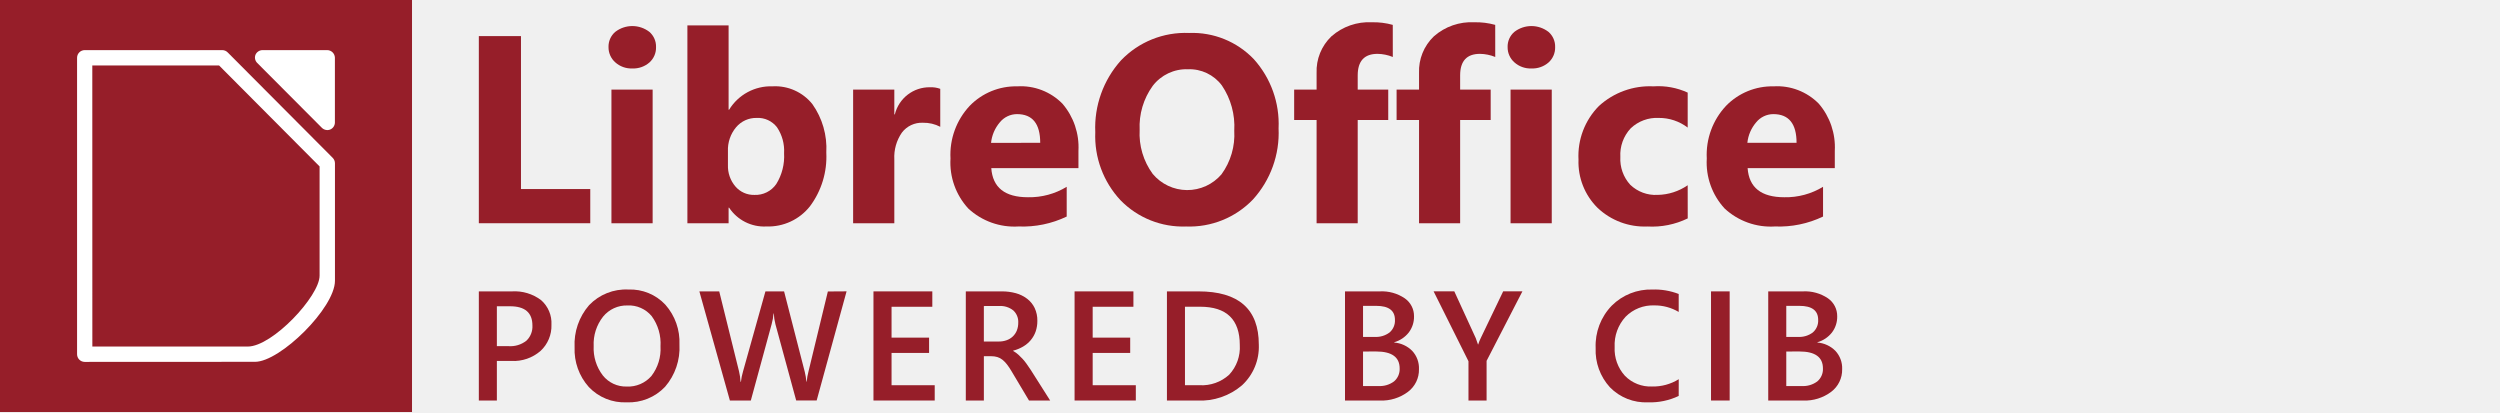
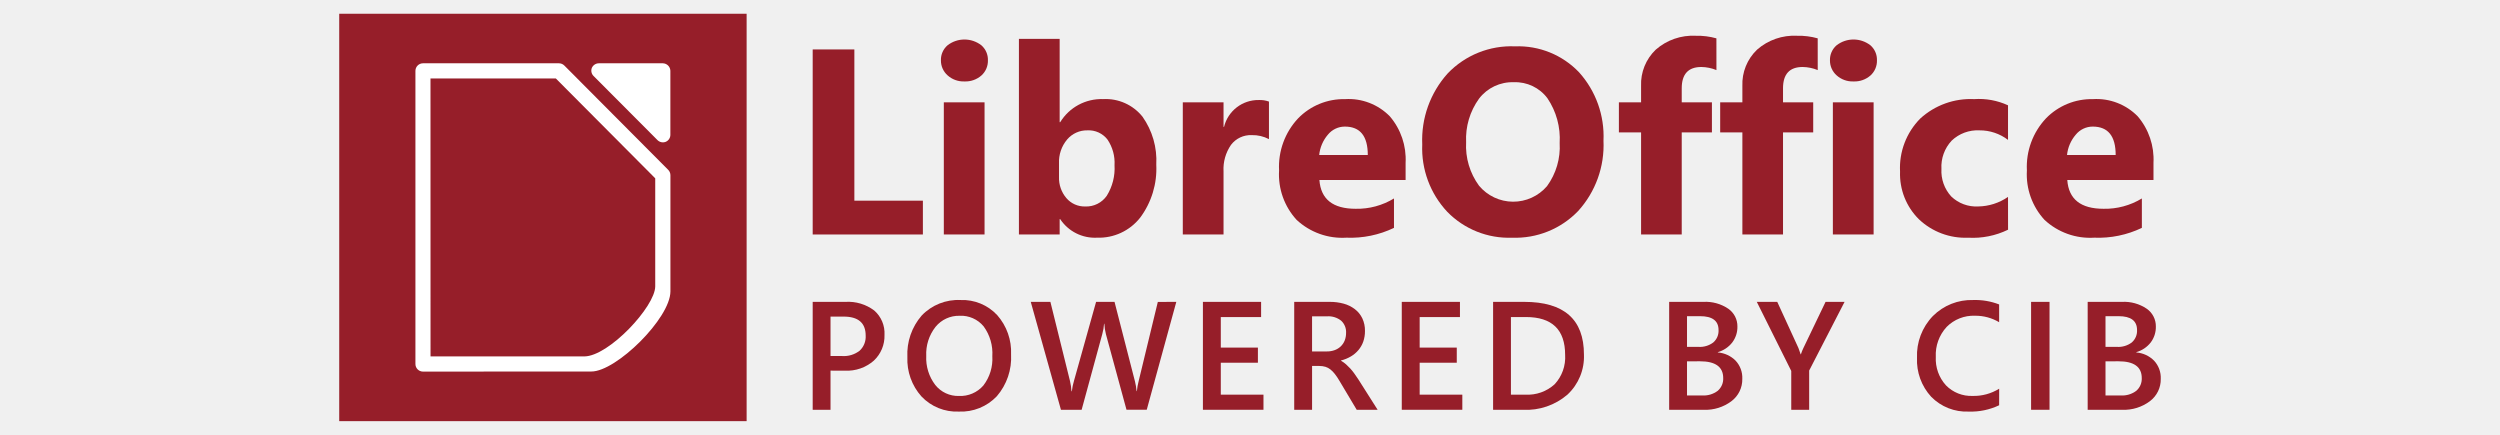
- <svg xmlns="http://www.w3.org/2000/svg" xmlns:xlink="http://www.w3.org/1999/xlink" version="1.1" x="0px" y="0px" viewBox="0 0 486 80.175" xml:space="preserve" id="svg3336" width="486" height="80.175">
+ <svg xmlns="http://www.w3.org/2000/svg" xmlns:xlink="http://www.w3.org/1999/xlink" version="1.1" x="0px" y="0px" viewBox="0 0 491.5 85.5" xml:space="preserve" id="svg3336" width="491.5" height="85.5">
  <defs id="defs3472">
    <clipPath clipPathUnits="userSpaceOnUse" id="clipPath4978">
      <rect style="fill:#5fa243;fill-opacity:1" id="rect4980" width="113.625" height="79.875" x="72.875" y="50.125" />
    </clipPath>
    <style id="style1078">
      .cls-1 {
        fill: #961e29;
      }

      .cls-2 {
        fill: #fff;
      }
    </style>
    <style id="style943">
      .cls-1 {
        fill: #961e29;
      }

      .cls-2 {
        fill: #fff;
      }
    </style>
  </defs>
  <style type="text/css" id="style3338">
	.st0{display:none;}
	.st1{display:inline;}
	.st2{fill:#5FA243;}
	.st3{fill:#FFFFFF;}
	.st4{fill-rule:evenodd;clip-rule:evenodd;fill:#FFFFFF;}
	.st5{fill:#C12521;}
	.st6{clip-path:url(#SVGID_2_);fill:#FFFFFF;}
	.st7{display:inline;fill:#5FA243;}
	.st8{display:inline;fill:#C12521;}
	.st9{display:inline;fill:#FFFFFF;}
	.st10{clip-path:url(#SVGID_4_);fill:#FFFFFF;}
	.st11{font-family:'CIBUnit';}
	.st12{font-size:17px;}
</style>
-   <g id="alte_version" class="st0" style="display:none" transform="translate(-52.8772,-103.7661)">
+   <g id="alte_version" class="st0" style="display:none" transform="translate(-52.8772,-98.44105)">
    <g class="st1" id="g3341" style="display:inline">
      <polygon class="st2" points="262,-250 262,-64 0,-64 0,-249.9 " id="polygon3343" style="fill:#5fa243" />
    </g>
    <g id="Libre_2_" class="st1" style="display:inline">
      <polyline class="st3" points="73.7,-207.5 73.7,-182.8 89.6,-182.8 89.6,-186.5 78.6,-186.5 78.6,-207.5 73.7,-207.5   " id="polyline3346" style="fill:#ffffff" />
-       <path class="st3" d="m 92.6,-182.8 4.9,0 0,-17.8 -4.9,0 0,17.8 m 2.4,-19.3 c 1.5,0 2.8,-1.2 2.8,-2.8 0,-1.5 -1.3,-2.8 -2.8,-2.8 -1.6,0 -2.8,1.3 -2.8,2.8 0,1.6 1.3,2.8 2.8,2.8" id="path3348" style="fill:#ffffff" />
-       <path class="st3" d="m 105.9,-198.5 0,0 -0.1,-10.5 -4.8,0 0,26.2 4.8,0 0.1,-2.1 0.1,0 c 1.5,1.7 3,2.4 5.6,2.4 4.7,0 7.8,-4.3 7.8,-9.6 0,-5.1 -2.8,-8.9 -7.6,-8.9 -2.7,0.1 -4.2,0.9 -5.9,2.5 m 0,6.4 c 0,-3.1 1.4,-5.1 4,-5.1 2.9,0 4.4,2.1 4.4,5.5 0,3.4 -1.4,5.5 -4.3,5.5 -2.5,0 -4.1,-2 -4.1,-5.1 l 0,-0.8" id="path3350" style="fill:#ffffff" />
-       <path class="st3" d="m 132.4,-200.9 c -2.3,0.1 -4.5,1.6 -5.6,3.5 l -0.1,0 -0.1,-3.2 -4.8,0 0,17.8 4.9,0 0,-6.7 c 0,-3.6 0.7,-4.8 1.8,-5.7 1,-0.7 2.1,-1 3.7,-1.1 l 0.2,-4.6" id="path3352" style="fill:#ffffff" />
-       <path class="st3" d="m 150.3,-192.7 c 0,-4.4 -2.7,-8.2 -7.3,-8.2 -5.6,0 -9.2,3.9 -9.2,9.7 0,5.7 3.7,8.8 9.2,8.8 2.6,0 4.4,-0.4 6.1,-1.2 l -0.5,-3.6 c -1.6,0.7 -3.2,1.1 -5,1.1 -2.9,0 -4.8,-1.3 -5,-4.1 l 11.5,0 c 0.1,-0.7 0.2,-1.7 0.2,-2.5 m -7.9,-4.5 c 2.1,0 3.1,1.7 3.2,3.5 l -6.9,0 c 0.4,-2 1.8,-3.5 3.7,-3.5" id="path3354" style="fill:#ffffff" />
+       <path class="st3" d="m 92.6,-182.8 h 4.9 v -17.8 h -4.9 v 17.8 m 2.4,-19.3 c 1.5,0 2.8,-1.2 2.8,-2.8 0,-1.5 -1.3,-2.8 -2.8,-2.8 -1.6,0 -2.8,1.3 -2.8,2.8 0,1.6 1.3,2.8 2.8,2.8" id="path3348" style="fill:#ffffff" />
+       <path class="st3" d="m 105.9,-198.5 v 0 L 105.8,-209 H 101 v 26.2 h 4.8 l 0.1,-2.1 h 0.1 c 1.5,1.7 3,2.4 5.6,2.4 4.7,0 7.8,-4.3 7.8,-9.6 0,-5.1 -2.8,-8.9 -7.6,-8.9 -2.7,0.1 -4.2,0.9 -5.9,2.5 m 0,6.4 c 0,-3.1 1.4,-5.1 4,-5.1 2.9,0 4.4,2.1 4.4,5.5 0,3.4 -1.4,5.5 -4.3,5.5 -2.5,0 -4.1,-2 -4.1,-5.1 v -0.8" id="path3350" style="fill:#ffffff" />
+       <path class="st3" d="m 132.4,-200.9 c -2.3,0.1 -4.5,1.6 -5.6,3.5 h -0.1 l -0.1,-3.2 h -4.8 v 17.8 h 4.9 v -6.7 c 0,-3.6 0.7,-4.8 1.8,-5.7 1,-0.7 2.1,-1 3.7,-1.1 l 0.2,-4.6" id="path3352" style="fill:#ffffff" />
+       <path class="st3" d="m 150.3,-192.7 c 0,-4.4 -2.7,-8.2 -7.3,-8.2 -5.6,0 -9.2,3.9 -9.2,9.7 0,5.7 3.7,8.8 9.2,8.8 2.6,0 4.4,-0.4 6.1,-1.2 l -0.5,-3.6 c -1.6,0.7 -3.2,1.1 -5,1.1 -2.9,0 -4.8,-1.3 -5,-4.1 h 11.5 c 0.1,-0.7 0.2,-1.7 0.2,-2.5 m -7.9,-4.5 c 2.1,0 3.1,1.7 3.2,3.5 h -6.9 c 0.4,-2 1.8,-3.5 3.7,-3.5" id="path3354" style="fill:#ffffff" />
      <path class="st3" d="m 165,-207.8 c -6.5,0 -11.9,4.8 -11.9,12.7 0,7.9 5.4,12.7 11.9,12.7 6.5,0 11.9,-4.8 11.9,-12.7 0.1,-8 -5.3,-12.7 -11.9,-12.7 m 0,2.4 c 4.9,0 8.6,3.6 8.6,10.2 0,6.6 -3.7,10.2 -8.6,10.2 -4.9,0 -8.6,-3.6 -8.6,-10.2 0.1,-6.5 3.8,-10.2 8.6,-10.2" id="path3356" style="fill:#ffffff" />
-       <path class="st3" d="m 181.6,-201.5 0,1.1 -2.9,0 0,2.3 2.9,0 0,15.3 3,0 0,-15.3 4.5,0 0,-2.3 -4.5,0 0,-1.6 c 0,-3.2 1.3,-5 3.8,-5 1.1,0 1.9,0.2 2.5,0.4 l 0.3,-2.3 c -0.7,-0.3 -1.9,-0.5 -2.9,-0.5 -4.2,0 -6.7,2.8 -6.7,7.9" id="path3358" style="fill:#ffffff" />
-       <path class="st3" d="m 191.7,-201.5 0,1.1 -2.9,0 0,2.3 2.9,0 0,15.3 3,0 0,-15.3 4.5,0 0,-2.3 -4.5,0 0,-1.6 c 0,-3.2 1.3,-5 3.8,-5 1.1,0 1.9,0.2 2.5,0.4 l 0.3,-2.3 c -0.7,-0.3 -1.9,-0.5 -2.9,-0.5 -4.2,0 -6.7,2.8 -6.7,7.9" id="path3360" style="fill:#ffffff" />
-       <path class="st3" d="m 202.8,-182.8 3,0 0,-17.6 -3,0 0,17.6 m 1.5,-20.2 c 1.1,0 1.9,-0.8 1.9,-1.9 0,-1.1 -0.8,-1.9 -1.9,-1.9 -1.1,0 -1.9,0.8 -1.9,1.9 0.1,1.1 0.9,1.9 1.9,1.9" id="path3362" style="fill:#ffffff" />
+       <path class="st3" d="m 181.6,-201.5 v 1.1 h -2.9 v 2.3 h 2.9 v 15.3 h 3 v -15.3 h 4.5 v -2.3 h -4.5 v -1.6 c 0,-3.2 1.3,-5 3.8,-5 1.1,0 1.9,0.2 2.5,0.4 l 0.3,-2.3 c -0.7,-0.3 -1.9,-0.5 -2.9,-0.5 -4.2,0 -6.7,2.8 -6.7,7.9" id="path3358" style="fill:#ffffff" />
+       <path class="st3" d="m 191.7,-201.5 v 1.1 h -2.9 v 2.3 h 2.9 v 15.3 h 3 v -15.3 h 4.5 v -2.3 h -4.5 v -1.6 c 0,-3.2 1.3,-5 3.8,-5 1.1,0 1.9,0.2 2.5,0.4 l 0.3,-2.3 c -0.7,-0.3 -1.9,-0.5 -2.9,-0.5 -4.2,0 -6.7,2.8 -6.7,7.9" id="path3360" style="fill:#ffffff" />
+       <path class="st3" d="m 202.8,-182.8 h 3 v -17.6 h -3 v 17.6 m 1.5,-20.2 c 1.1,0 1.9,-0.8 1.9,-1.9 0,-1.1 -0.8,-1.9 -1.9,-1.9 -1.1,0 -1.9,0.8 -1.9,1.9 0.1,1.1 0.9,1.9 1.9,1.9" id="path3362" style="fill:#ffffff" />
      <path class="st3" d="m 212.2,-191.7 c 0,-4.4 2.7,-6.8 6.1,-6.8 1.8,0 3.4,0.4 4.7,1.1 l 0.3,-2.3 c -1.1,-0.5 -2.8,-1.1 -4.8,-1.1 -5.4,0 -9.5,3.3 -9.5,9.5 0,5.8 3.7,8.9 8.6,8.9 2.2,0 3.7,-0.3 5.5,-1 l -0.3,-2.3 c -1.5,0.7 -3.2,1 -4.7,1 -3.5,0 -5.9,-2.3 -5.9,-7" id="path3364" style="fill:#ffffff" />
-       <path class="st3" d="m 240.5,-190.9 c 0.1,-0.7 0.1,-1.2 0.1,-1.8 0,-4.5 -2.4,-8.1 -6.9,-8.1 -4.9,0 -8.5,4.1 -8.5,9.5 0,6 3.6,8.9 8.5,8.9 2.2,0 3.8,-0.3 5.5,-1 l -0.3,-2.3 c -1.3,0.7 -3.3,1 -4.8,1 -3.5,0 -5.8,-2.2 -5.9,-6.2 l 12.3,0 m -7,-7.5 c 2.7,0 4.1,2.2 4.1,5.1 l -9.2,0 c 0.5,-3.1 2.2,-5.1 5.1,-5.1" id="path3366" style="fill:#ffffff" />
-       <path class="st4" d="m 47.3,-224.2 c -0.4,0 -0.8,0.2 -1,0.6 -0.2,0.4 -0.1,0.8 0.2,1.1 l 8.7,8.8 c 0.3,0.3 0.7,0.4 1.1,0.2 0.4,-0.2 0.6,-0.5 0.6,-0.9 l 0,-8.8 c 0,-0.5 -0.5,-1 -1,-1 l -8.6,0 0,0 z m 0,0" id="path3368" style="clip-rule:evenodd;fill:#ffffff;fill-rule:evenodd" />
-       <path class="st4" d="m 23.4,-224.2 c -0.5,0 -1,0.5 -1,1 l 0,39.9 c 0,0.5 0.5,1 1,1 l 32.6,0 c 0.5,0 1,-0.5 1,-1 l 0,-25.7 c 0,-0.3 -0.1,-0.5 -0.3,-0.7 l -14.1,-14.2 c -0.2,-0.2 -0.5,-0.3 -0.7,-0.3 l -18.5,0 0,0 z m 1,2.1 17.1,0 13.5,13.6 0,24.3 -30.6,0 0,-37.9 0,0 z m 0,0" id="path3370" style="clip-rule:evenodd;fill:#ffffff;fill-rule:evenodd" />
+       <path class="st3" d="m 240.5,-190.9 c 0.1,-0.7 0.1,-1.2 0.1,-1.8 0,-4.5 -2.4,-8.1 -6.9,-8.1 -4.9,0 -8.5,4.1 -8.5,9.5 0,6 3.6,8.9 8.5,8.9 2.2,0 3.8,-0.3 5.5,-1 l -0.3,-2.3 c -1.3,0.7 -3.3,1 -4.8,1 -3.5,0 -5.8,-2.2 -5.9,-6.2 h 12.3 m -7,-7.5 c 2.7,0 4.1,2.2 4.1,5.1 h -9.2 c 0.5,-3.1 2.2,-5.1 5.1,-5.1" id="path3366" style="fill:#ffffff" />
+       <path class="st4" d="m 47.3,-224.2 c -0.4,0 -0.8,0.2 -1,0.6 -0.2,0.4 -0.1,0.8 0.2,1.1 l 8.7,8.8 c 0.3,0.3 0.7,0.4 1.1,0.2 0.4,-0.2 0.6,-0.5 0.6,-0.9 v -8.8 c 0,-0.5 -0.5,-1 -1,-1 z m 0,0" id="path3368" style="clip-rule:evenodd;fill:#ffffff;fill-rule:evenodd" />
+       <path class="st4" d="m 23.4,-224.2 c -0.5,0 -1,0.5 -1,1 v 39.9 c 0,0.5 0.5,1 1,1 H 56 c 0.5,0 1,-0.5 1,-1 V -209 c 0,-0.3 -0.1,-0.5 -0.3,-0.7 l -14.1,-14.2 c -0.2,-0.2 -0.5,-0.3 -0.7,-0.3 z m 1,2.1 h 17.1 l 13.5,13.6 v 24.3 H 24.4 Z m 0,0" id="path3370" style="clip-rule:evenodd;fill:#ffffff;fill-rule:evenodd" />
    </g>
    <g class="st1" id="g3372" style="display:inline">
-       <path class="st5" d="m 0,-103.5 0.1,39.5 261.9,0 0,-112 c -82,46.9 -180.2,-13.4 -262,72.5 z" id="path3374" style="fill:#c12521" />
+       <path class="st5" d="M 0,-103.5 0.1,-64 H 262 v -112 c -82,46.9 -180.2,-13.4 -262,72.5 z" id="path3374" style="fill:#c12521" />
    </g>
    <g class="st1" id="g3376" style="display:inline">
      <path class="st3" d="m 313.7,-253 c 0,0 -0.3,1.4 -1,4.1 -0.6,2.7 -1.7,6.6 -3.2,11.5 -1.6,4.9 -3.6,10.8 -6.6,17.4 -3,6.6 -6.9,13.8 -12.1,21 -0.7,0.9 -1.3,1.8 -2,2.7 -0.7,0.9 -1.5,1.8 -2.2,2.7 -0.4,0.4 -0.7,0.9 -1.1,1.4 -0.4,0.4 -0.8,0.9 -1.2,1.3 -0.8,0.9 -1.6,1.8 -2.4,2.6 -0.8,0.9 -1.7,1.7 -2.6,2.6 -0.4,0.4 -0.9,0.9 -1.3,1.3 -0.4,0.4 -0.9,0.8 -1.4,1.2 -0.9,0.8 -1.9,1.6 -2.9,2.5 -1,0.8 -2,1.5 -3,2.3 -4.1,3 -8.6,5.9 -13.4,8.3 -4.8,2.4 -9.9,4.6 -15.2,6.3 -10.6,3.5 -22,5.7 -33.5,7 -11.6,1.4 -23.3,1.8 -35.1,2.1 -11.7,0.2 -23.4,0.5 -35,0.7 -11.5,0.3 -22.8,0.9 -33.7,2.1 -10.9,1.1 -21.3,3 -31,5.4 -9.7,2.5 -18.6,5.6 -26.6,9.2 -8,3.6 -14.9,7.6 -20.8,11.6 -1.5,0.9 -2.9,2 -4.2,3 -0.7,0.5 -1.3,1 -2,1.4 -0.6,0.5 -1.2,1 -1.8,1.5 -1.2,0.9 -2.4,1.8 -3.5,2.7 -1.1,0.9 -2.1,1.8 -3.1,2.6 -2,1.6 -3.6,3.2 -5.1,4.6 -1.5,1.3 -2.7,2.5 -3.6,3.5 -2,1.9 -3,3 -3,3 0,0 1,-1.1 2.8,-3.2 0.9,-1 2,-2.3 3.4,-3.7 1.4,-1.4 3,-3.1 4.9,-4.8 3.7,-3.6 8.5,-7.6 14.4,-11.7 5.8,-4.2 12.8,-8.4 20.8,-12.1 8,-3.8 17,-7.1 26.8,-9.8 9.8,-2.6 20.3,-4.6 31.3,-6 11,-1.4 22.3,-2.1 33.9,-2.6 11.6,-0.5 23.3,-0.7 35,-1.1 11.7,-0.4 23.4,-1 34.7,-2.3 11.4,-1.3 22.4,-3.5 32.7,-6.8 10.2,-3.5 19.6,-8.2 27.6,-14 1,-0.7 2,-1.5 2.9,-2.2 0.9,-0.8 1.9,-1.6 2.8,-2.3 0.9,-0.8 1.8,-1.6 2.7,-2.4 0.9,-0.8 1.7,-1.6 2.6,-2.4 0.8,-0.8 1.6,-1.7 2.4,-2.5 0.4,-0.4 0.8,-0.8 1.2,-1.2 0.4,-0.4 0.7,-0.9 1.1,-1.3 0.7,-0.9 1.5,-1.7 2.2,-2.5 0.7,-0.8 1.4,-1.7 2,-2.6 5.3,-6.8 9.4,-13.8 12.6,-20 3.3,-6.3 5.6,-12 7.5,-16.8 0.9,-2.4 1.7,-4.5 2.4,-6.4 0.4,-0.9 0.6,-1.8 0.9,-2.6 0.3,-0.8 0.5,-1.5 0.7,-2.2 0.8,-2.7 1.3,-4.1 1.3,-4.1 z" id="path3378" style="fill:#ffffff" />
    </g>
    <g class="st1" id="g3380" style="display:inline">
-       <path class="st3" d="m 185.1,-89.2 c 0,1.9 -2.3,4 -4.2,4 -1.2,0 -3.4,0 -3.4,0 l 0,-33.6 7.6,0 0,29.6 0,0 z" id="path3382" style="fill:#ffffff" />
+       <path class="st3" d="m 185.1,-89.2 c 0,1.9 -2.3,4 -4.2,4 -1.2,0 -3.4,0 -3.4,0 v -33.6 h 7.6 z" id="path3382" style="fill:#ffffff" />
      <g id="g3384">
        <defs id="defs3386">
          <rect id="SVGID_1_" x="147.6" y="-126.7" width="92.7" height="42" />
        </defs>
        <clipPath id="SVGID_2_">
          <use xlink:href="#SVGID_1_" style="overflow:visible" id="use3390" x="0" y="0" width="100%" height="100%" />
        </clipPath>
-         <path class="st6" d="m 207.1,-108.8 c 0,-1.3 -0.3,-2.3 -0.9,-2.8 -0.6,-0.5 -1.7,-0.8 -3.1,-0.8 l -6.1,0 0,7.3 6.3,0 c 1.3,0 2.3,-0.3 2.9,-0.9 0.6,-0.5 0.9,-1.5 0.9,-2.8 l 0,0 z m 0.8,13.3 c 0,-1.4 -0.3,-2.4 -1,-3.1 -0.7,-0.6 -1.8,-0.9 -3.5,-0.9 l -6.5,0 0,8.1 6.7,0 c 0,0 2.6,-0.3 3.3,-0.9 0.7,-0.5 1,-1.6 1,-3.2 l 0,0 z m -14.3,-23.3 c 0.8,0 9.7,0 9.7,0 3.7,0 6.4,0.8 8.2,2.3 1.8,1.5 2.7,3.6 2.7,6.3 0,1.9 -0.4,3.4 -1.2,4.6 -0.8,1.2 -1.9,2.1 -3.2,2.6 l 0,0.1 c 3.8,1 5.7,3.7 5.7,7.9 0,1.5 -0.2,2.9 -0.7,4.1 -0.5,1.2 -1.2,2.2 -2.1,3.1 -1,0.9 -2.2,1.5 -3.7,1.9 -1.5,0.4 -3.3,0.7 -5.4,0.7 l -13.8,0 c 0,0 0,-29.6 0,-29.6 -0.1,-1.5 2.2,-4 3.8,-4 l 0,0 z" id="path3392" clip-path="url(#SVGID_2_)" style="fill:#ffffff" />
-         <path class="st6" d="m 167.1,-112.3 c -9.3,-1.4 -11.6,1.8 -11.6,10.3 0,8.2 2.3,11.3 12.4,10.3 3.2,-0.3 3.9,0.7 4.5,5.6 -1.1,0.6 -5.9,1.4 -9.3,1.3 -5.1,-0.2 -9.3,-1.4 -11.7,-4.3 -2.5,-2.8 -3.7,-7.2 -3.7,-13.2 0,-12 5.4,-17 15.9,-17 5.1,0 8.6,1.5 8.6,1.5 -1,5.6 -1.9,6 -5.1,5.5 l 0,0 z" id="path3394" clip-path="url(#SVGID_2_)" style="fill:#ffffff" />
+         <path class="st6" d="m 207.1,-108.8 c 0,-1.3 -0.3,-2.3 -0.9,-2.8 -0.6,-0.5 -1.7,-0.8 -3.1,-0.8 H 197 v 7.3 h 6.3 c 1.3,0 2.3,-0.3 2.9,-0.9 0.6,-0.5 0.9,-1.5 0.9,-2.8 z m 0.8,13.3 c 0,-1.4 -0.3,-2.4 -1,-3.1 -0.7,-0.6 -1.8,-0.9 -3.5,-0.9 h -6.5 v 8.1 h 6.7 c 0,0 2.6,-0.3 3.3,-0.9 0.7,-0.5 1,-1.6 1,-3.2 z m -14.3,-23.3 c 0.8,0 9.7,0 9.7,0 3.7,0 6.4,0.8 8.2,2.3 1.8,1.5 2.7,3.6 2.7,6.3 0,1.9 -0.4,3.4 -1.2,4.6 -0.8,1.2 -1.9,2.1 -3.2,2.6 v 0.1 c 3.8,1 5.7,3.7 5.7,7.9 0,1.5 -0.2,2.9 -0.7,4.1 -0.5,1.2 -1.2,2.2 -2.1,3.1 -1,0.9 -2.2,1.5 -3.7,1.9 -1.5,0.4 -3.3,0.7 -5.4,0.7 h -13.8 c 0,0 0,-29.6 0,-29.6 -0.1,-1.5 2.2,-4 3.8,-4 z" id="path3392" clip-path="url(#SVGID_2_)" style="fill:#ffffff" />
+         <path class="st6" d="m 167.1,-112.3 c -9.3,-1.4 -11.6,1.8 -11.6,10.3 0,8.2 2.3,11.3 12.4,10.3 3.2,-0.3 3.9,0.7 4.5,5.6 -1.1,0.6 -5.9,1.4 -9.3,1.3 -5.1,-0.2 -9.3,-1.4 -11.7,-4.3 -2.5,-2.8 -3.7,-7.2 -3.7,-13.2 0,-12 5.4,-17 15.9,-17 5.1,0 8.6,1.5 8.6,1.5 -1,5.6 -1.9,6 -5.1,5.5 z" id="path3394" clip-path="url(#SVGID_2_)" style="fill:#ffffff" />
      </g>
-       <path class="st3" d="m 234.5,-99.5 c 2.5,0 6.2,-4 6.2,-6.1 0,0 0,-21 0,-21 l -19.3,0 0,27.2 13.1,0 0,-0.1 z" id="path3396" style="fill:#ffffff" />
+       <path class="st3" d="m 234.5,-99.5 c 2.5,0 6.2,-4 6.2,-6.1 0,0 0,-21 0,-21 h -19.3 v 27.2 h 13.1 z" id="path3396" style="fill:#ffffff" />
    </g>
    <text transform="translate(20.9652,-84.5756)" class="st9 st11 st12" id="text3398" style="font-size:17px;line-height:0%;font-family:CIBUnit;display:inline;fill:#ffffff">powered by</text>
  </g>
-   <g data-name="doXigate Arbeitsunterlagen" id="doXigate_Arbeitsunterlagen" transform="scale(2.164741)">
+   <g data-name="doXigate Arbeitsunterlagen" id="doXigate_Arbeitsunterlagen" transform="matrix(2.164741,0,0,2.164741,66.69023,2.702286)">
    <g id="g995">
      <path id="path949" d="M 53.008,20.047 H 43 V 3.242 h 3.785 v 13.735 h 6.223 z" class="cls-1" style="fill:#961e29" />
      <path id="path951" d="m 56.781,6.148 a 2.163,2.163 0 0 1 -1.535,-0.556 1.8,1.8 0 0 1 -0.6,-1.365 1.733,1.733 0 0 1 0.6,-1.36 2.508,2.508 0 0 1 3.076,0 1.737,1.737 0 0 1 0.592,1.36 1.783,1.783 0 0 1 -0.592,1.382 2.2,2.2 0 0 1 -1.541,0.539 z m 1.828,13.9 h -3.7 v -12 h 3.7 z" class="cls-1" style="fill:#961e29" />
      <path id="path953" d="M 65.477,18.652 H 65.43 v 1.395 h -3.7 V 2.281 h 3.7 v 7.571 h 0.047 a 4.392,4.392 0 0 1 3.9,-2.1 4.28,4.28 0 0 1 3.574,1.594 6.87,6.87 0 0 1 1.254,4.359 7.437,7.437 0 0 1 -1.465,4.816 4.771,4.771 0 0 1 -3.914,1.817 3.78,3.78 0 0 1 -3.349,-1.686 z M 65.371,13.59 v 1.23 a 2.81,2.81 0 0 0 0.668,1.922 2.173,2.173 0 0 0 1.711,0.762 2.269,2.269 0 0 0 1.963,-0.979 4.722,4.722 0 0 0 0.7,-2.771 3.763,3.763 0 0 0 -0.638,-2.326 2.156,2.156 0 0 0 -1.823,-0.838 2.352,2.352 0 0 0 -1.845,0.832 3.157,3.157 0 0 0 -0.736,2.168 z" class="cls-1" style="fill:#961e29" />
      <path id="path955" d="m 84.438,11.387 a 3.217,3.217 0 0 0 -1.559,-0.364 2.245,2.245 0 0 0 -1.887,0.885 3.861,3.861 0 0 0 -0.679,2.408 v 5.731 h -3.7 v -12 h 3.7 v 2.226 h 0.046 a 3.2,3.2 0 0 1 3.164,-2.437 2.384,2.384 0 0 1 0.915,0.141 z" class="cls-1" style="fill:#961e29" />
      <path id="path957" d="M 96.848,15.1 H 89.02 q 0.188,2.613 3.293,2.613 a 6.428,6.428 0 0 0 3.48,-0.938 v 2.672 a 9.139,9.139 0 0 1 -4.324,0.891 6.087,6.087 0 0 1 -4.512,-1.611 6.092,6.092 0 0 1 -1.6,-4.495 6.422,6.422 0 0 1 1.729,-4.732 5.778,5.778 0 0 1 4.266,-1.746 5.24,5.24 0 0 1 4.06,1.559 6,6 0 0 1 1.436,4.23 z m -3.434,-2.274 q 0,-2.578 -2.086,-2.578 A 1.992,1.992 0 0 0 89.787,10.986 3.361,3.361 0 0 0 89,12.828 Z" class="cls-1" style="fill:#961e29" />
      <path id="path959" d="m 106.516,20.34 a 7.819,7.819 0 0 1 -5.883,-2.35 8.433,8.433 0 0 1 -2.274,-6.123 9.04,9.04 0 0 1 2.309,-6.445 7.991,7.991 0 0 1 6.117,-2.461 7.63,7.63 0 0 1 5.815,2.355 8.688,8.688 0 0 1 2.22,6.211 8.894,8.894 0 0 1 -2.3,6.387 7.907,7.907 0 0 1 -6.004,2.426 z M 106.68,6.219 a 3.81,3.81 0 0 0 -3.164,1.494 6.224,6.224 0 0 0 -1.172,3.955 6.111,6.111 0 0 0 1.172,3.949 4.044,4.044 0 0 0 6.175,0.041 6.045,6.045 0 0 0 1.149,-3.92 6.555,6.555 0 0 0 -1.113,-4.066 3.63,3.63 0 0 0 -3.047,-1.453 z" class="cls-1" style="fill:#961e29" />
      <path id="path961" d="m 125.078,5.117 a 3.746,3.746 0 0 0 -1.371,-0.281 q -1.78,0 -1.781,1.934 v 1.277 h 2.742 v 2.73 h -2.742 v 9.27 h -3.692 v -9.27 h -2.015 v -2.73 h 2.015 V 6.559 a 4.322,4.322 0 0 1 1.336,-3.3 5.1,5.1 0 0 1 3.63,-1.259 6.389,6.389 0 0 1 1.875,0.234 z" class="cls-1" style="fill:#961e29" />
      <path id="path963" d="m 134.277,5.117 a 3.746,3.746 0 0 0 -1.371,-0.281 q -1.781,0 -1.781,1.934 v 1.277 h 2.742 v 2.73 h -2.742 v 9.27 h -3.691 v -9.27 h -2.016 v -2.73 h 2.016 V 6.559 a 4.319,4.319 0 0 1 1.336,-3.3 5.092,5.092 0 0 1 3.63,-1.259 6.389,6.389 0 0 1 1.875,0.234 z" class="cls-1" style="fill:#961e29" />
      <path id="path965" d="m 137.523,6.148 a 2.163,2.163 0 0 1 -1.535,-0.556 1.794,1.794 0 0 1 -0.6,-1.365 1.732,1.732 0 0 1 0.6,-1.36 2.509,2.509 0 0 1 3.077,0 1.74,1.74 0 0 1 0.591,1.36 1.786,1.786 0 0 1 -0.591,1.382 2.2,2.2 0 0 1 -1.542,0.539 z m 1.829,13.9 h -3.7 v -12 h 3.7 z" class="cls-1" style="fill:#961e29" />
      <path id="path967" d="m 151.563,19.613 a 7.316,7.316 0 0 1 -3.622,0.727 6.124,6.124 0 0 1 -4.476,-1.676 5.785,5.785 0 0 1 -1.711,-4.324 6.373,6.373 0 0 1 1.834,-4.822 6.775,6.775 0 0 1 4.9,-1.764 6.3,6.3 0 0 1 3.071,0.562 v 3.141 a 4.224,4.224 0 0 0 -2.59,-0.867 3.41,3.41 0 0 0 -2.526,0.932 3.475,3.475 0 0 0 -0.931,2.572 3.424,3.424 0 0 0 0.89,2.5 3.275,3.275 0 0 0 2.449,0.908 4.891,4.891 0 0 0 2.708,-0.867 z" class="cls-1" style="fill:#961e29" />
      <path id="path969" d="m 164.77,15.1 h -7.829 q 0.188,2.613 3.293,2.613 a 6.429,6.429 0 0 0 3.481,-0.938 v 2.672 a 9.142,9.142 0 0 1 -4.324,0.891 6.087,6.087 0 0 1 -4.512,-1.611 6.092,6.092 0 0 1 -1.606,-4.495 6.422,6.422 0 0 1 1.735,-4.732 5.777,5.777 0 0 1 4.265,-1.746 5.242,5.242 0 0 1 4.061,1.559 6,6 0 0 1 1.436,4.23 z m -3.434,-2.274 q 0,-2.578 -2.086,-2.578 a 1.992,1.992 0 0 0 -1.541,0.738 3.354,3.354 0 0 0 -0.791,1.84 z" class="cls-1" style="fill:#961e29" />
      <path id="path971" d="m 44.62,32.412 v 3.555 H 43 v -9.8 h 2.974 a 3.938,3.938 0 0 1 2.618,0.786 2.743,2.743 0 0 1 0.93,2.215 3.061,3.061 0 0 1 -0.971,2.338 3.689,3.689 0 0 1 -2.625,0.909 z m 0,-4.908 v 3.582 h 1.053 a 2.333,2.333 0 0 0 1.593,-0.485 1.737,1.737 0 0 0 0.547,-1.368 q 0,-1.73 -2.01,-1.729 z" class="cls-1" style="fill:#961e29" />
      <path id="path973" d="M 56.272,36.131 A 4.41,4.41 0 0 1 52.878,34.757 5.046,5.046 0 0 1 51.6,31.182 5.348,5.348 0 0 1 52.9,27.408 4.568,4.568 0 0 1 56.43,26 a 4.31,4.31 0 0 1 3.325,1.367 5.06,5.06 0 0 1 1.262,3.575 5.364,5.364 0 0 1 -1.292,3.794 4.481,4.481 0 0 1 -3.453,1.395 z m 0.076,-8.7 a 2.727,2.727 0 0 0 -2.191,1.005 3.973,3.973 0 0 0 -0.844,2.645 4.013,4.013 0 0 0 0.82,2.632 2.647,2.647 0 0 0 2.146,1 2.77,2.77 0 0 0 2.222,-0.95 3.967,3.967 0 0 0 0.814,-2.659 4.146,4.146 0 0 0 -0.791,-2.714 2.667,2.667 0 0 0 -2.176,-0.961 z" class="cls-1" style="fill:#961e29" />
      <path id="path975" d="m 76.025,26.164 -2.686,9.8 H 71.5 L 69.634,29.11 A 4.77,4.77 0 0 1 69.49,28.153 h -0.027 a 4.639,4.639 0 0 1 -0.164,0.944 l -1.873,6.87 h -1.88 l -2.741,-9.8 h 1.784 l 1.777,7.178 a 5.2,5.2 0 0 1 0.137,0.943 h 0.034 a 5.373,5.373 0 0 1 0.192,-0.943 l 2.009,-7.178 h 1.675 l 1.859,7.233 a 5.635,5.635 0 0 1 0.144,0.875 h 0.027 a 5.445,5.445 0 0 1 0.158,-0.9 l 1.743,-7.2 z" class="cls-1" style="fill:#961e29" />
      <path id="path977" d="m 83.94,35.967 h -5.5 v -9.8 h 5.285 v 1.381 h -3.661 v 2.772 h 3.37 v 1.374 h -3.37 v 2.9 h 3.876 z" class="cls-1" style="fill:#961e29" />
      <path id="path979" d="m 94.307,35.967 h -1.9 l -1.565,-2.625 a 5.813,5.813 0 0 0 -0.414,-0.619 2.488,2.488 0 0 0 -0.41,-0.42 1.349,1.349 0 0 0 -0.454,-0.239 1.9,1.9 0 0 0 -0.554,-0.076 h -0.656 v 3.979 h -1.622 v -9.8 h 3.227 a 4.678,4.678 0 0 1 1.271,0.164 2.962,2.962 0 0 1 1.012,0.5 2.3,2.3 0 0 1 0.673,0.826 2.608,2.608 0 0 1 0.243,1.16 2.883,2.883 0 0 1 -0.153,0.954 2.492,2.492 0 0 1 -0.438,0.771 2.661,2.661 0 0 1 -0.683,0.578 3.4,3.4 0 0 1 -0.9,0.369 v 0.028 a 2.489,2.489 0 0 1 0.465,0.332 c 0.132,0.12 0.258,0.244 0.376,0.372 a 4.53,4.53 0 0 1 0.352,0.434 c 0.117,0.162 0.245,0.35 0.387,0.564 z m -5.954,-8.484 v 3.186 h 1.353 a 2,2 0 0 0 0.693,-0.116 1.587,1.587 0 0 0 0.551,-0.335 1.52,1.52 0 0 0 0.363,-0.533 1.843,1.843 0 0 0 0.129,-0.7 A 1.4,1.4 0 0 0 91,27.88 1.856,1.856 0 0 0 89.722,27.48 Z" class="cls-1" style="fill:#961e29" />
      <path id="path981" d="m 102,35.967 h -5.5 v -9.8 h 5.284 v 1.381 h -3.659 v 2.772 h 3.37 v 1.374 h -3.37 v 2.9 H 102 Z" class="cls-1" style="fill:#961e29" />
      <path id="path983" d="m 104.794,35.967 v -9.8 h 2.83 q 5.421,0 5.421,4.778 a 4.711,4.711 0 0 1 -1.5,3.648 5.741,5.741 0 0 1 -4.033,1.377 z m 1.62,-8.422 v 7.048 h 1.3 a 3.636,3.636 0 0 0 2.67,-0.944 3.583,3.583 0 0 0 0.953,-2.666 q 0,-3.438 -3.562,-3.438 z" class="cls-1" style="fill:#961e29" />
      <path id="path985" d="m 120.785,35.967 v -9.8 h 3.115 a 3.665,3.665 0 0 1 2.251,0.622 1.932,1.932 0 0 1 0.832,1.62 2.32,2.32 0 0 1 -0.472,1.45 2.548,2.548 0 0 1 -1.306,0.875 v 0.027 a 2.552,2.552 0 0 1 1.616,0.748 2.275,2.275 0 0 1 0.606,1.644 2.47,2.47 0 0 1 -0.991,2.038 3.93,3.93 0 0 1 -2.5,0.779 z m 1.62,-8.5 v 2.789 h 1.053 a 2.028,2.028 0 0 0 1.33,-0.4 1.392,1.392 0 0 0 0.482,-1.131 q 0,-1.259 -1.682,-1.258 z m 0,4.1 v 3.1 h 1.388 a 2.119,2.119 0 0 0 1.4,-0.42 1.441,1.441 0 0 0 0.5,-1.159 q 0,-1.525 -2.112,-1.524 z" class="cls-1" style="fill:#961e29" />
      <path id="path987" d="m 136.717,26.164 -3.217,6.241 v 3.562 h -1.627 V 32.44 l -3.131,-6.276 h 1.858 l 1.927,4.2 q 0.034,0.075 0.2,0.568 h 0.021 a 3.839,3.839 0 0 1 0.226,-0.568 l 2.016,-4.2 z" class="cls-1" style="fill:#961e29" />
      <path id="path989" d="m 150.752,35.557 a 5.938,5.938 0 0 1 -2.755,0.574 4.5,4.5 0 0 1 -3.418,-1.347 4.909,4.909 0 0 1 -1.285,-3.534 5.15,5.15 0 0 1 1.445,-3.8 4.951,4.951 0 0 1 3.655,-1.45 6,6 0 0 1 2.358,0.4 v 1.614 a 4.208,4.208 0 0 0 -2.187,-0.588 3.442,3.442 0 0 0 -2.582,1.018 3.744,3.744 0 0 0 -0.983,2.724 3.567,3.567 0 0 0 0.923,2.58 3.209,3.209 0 0 0 2.427,0.961 4.348,4.348 0 0 0 2.406,-0.656 z" class="cls-1" style="fill:#961e29" />
      <path id="path991" d="m 155.329,35.967 h -1.675 v -9.8 h 1.675 z" class="cls-1" style="fill:#961e29" />
      <path id="path993" d="m 158.793,35.967 v -9.8 h 3.11 a 3.667,3.667 0 0 1 2.252,0.622 1.931,1.931 0 0 1 0.831,1.62 2.32,2.32 0 0 1 -0.471,1.45 2.548,2.548 0 0 1 -1.306,0.875 v 0.027 a 2.552,2.552 0 0 1 1.616,0.748 2.279,2.279 0 0 1 0.606,1.644 2.47,2.47 0 0 1 -0.991,2.038 3.932,3.932 0 0 1 -2.5,0.779 z m 1.62,-8.5 v 2.789 h 1.053 a 2.028,2.028 0 0 0 1.33,-0.4 1.392,1.392 0 0 0 0.481,-1.131 q 0,-1.259 -1.681,-1.258 z m 0,4.1 v 3.1 h 1.387 a 2.119,2.119 0 0 0 1.405,-0.42 1.441,1.441 0 0 0 0.5,-1.159 q 0,-1.525 -2.112,-1.524 z" class="cls-1" style="fill:#961e29" />
    </g>
    <rect id="rect997" height="37" width="37" class="cls-1" x="0" y="0" style="fill:#961e29" />
    <g id="g1001">
      <path d="m 23.59,4.5 a 0.7,0.7 0 0 0 -0.643,0.409 0.68,0.68 0 0 0 0.149,0.74 l 5.814,5.833 a 0.7,0.7 0 0 0 0.74,0.151 0.688,0.688 0 0 0 0.425,-0.617 V 5.172 A 0.7,0.7 0 0 0 29.393,4.5 Z" class="cls-2" id="path6084" style="fill:#ffffff" />
      <path d="M 7.6,4.5 A 0.689,0.689 0 0 0 6.921,5.19 V 31.81 A 0.688,0.688 0 0 0 7.6,32.5 l 15.3,-0.008 c 2.249,0.008 7.18,-4.832 7.18,-7.278 V 14.668 a 0.691,0.691 0 0 0 -0.2,-0.49 L 20.452,4.711 A 0.689,0.689 0 0 0 19.963,4.5 Z m 0.689,1.379 h 11.385 l 9.026,9.067 c 0,0 0,9.218 0,9.809 0,1.835 -4.229,6.366 -6.45,6.366 H 8.293 Z" class="cls-2" id="path6088" style="fill:#ffffff" />
    </g>
  </g>
</svg>
